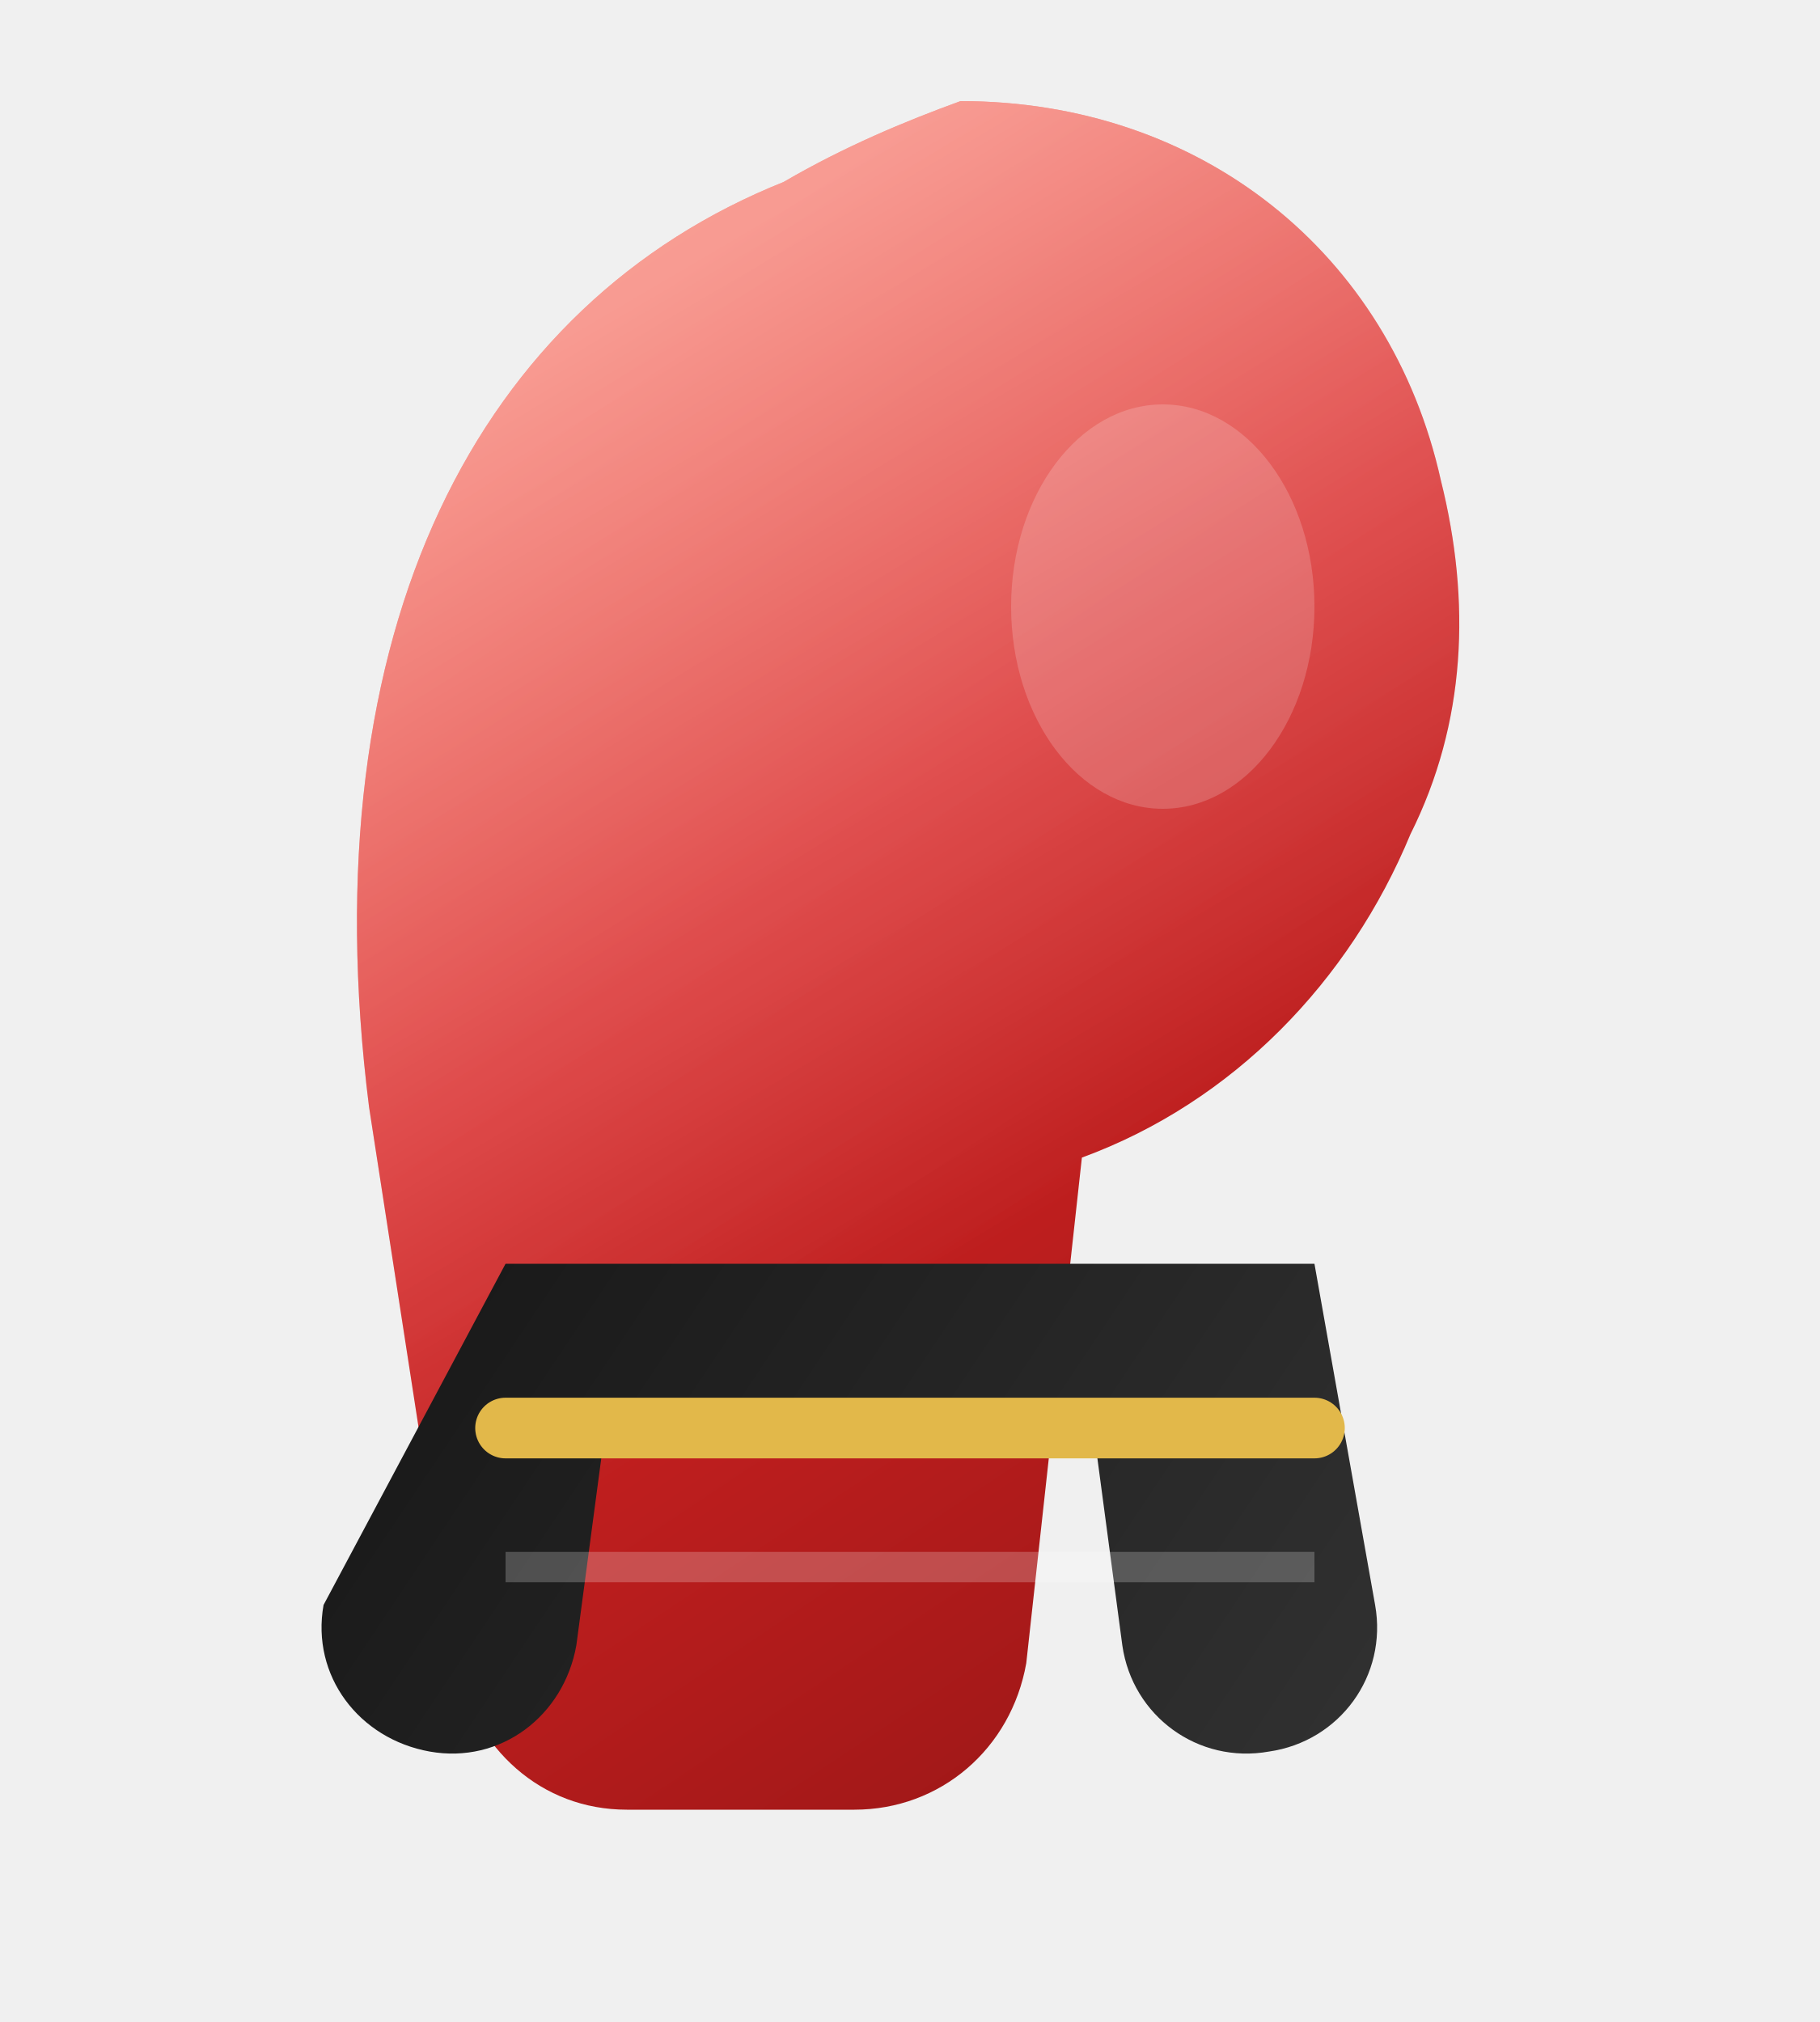
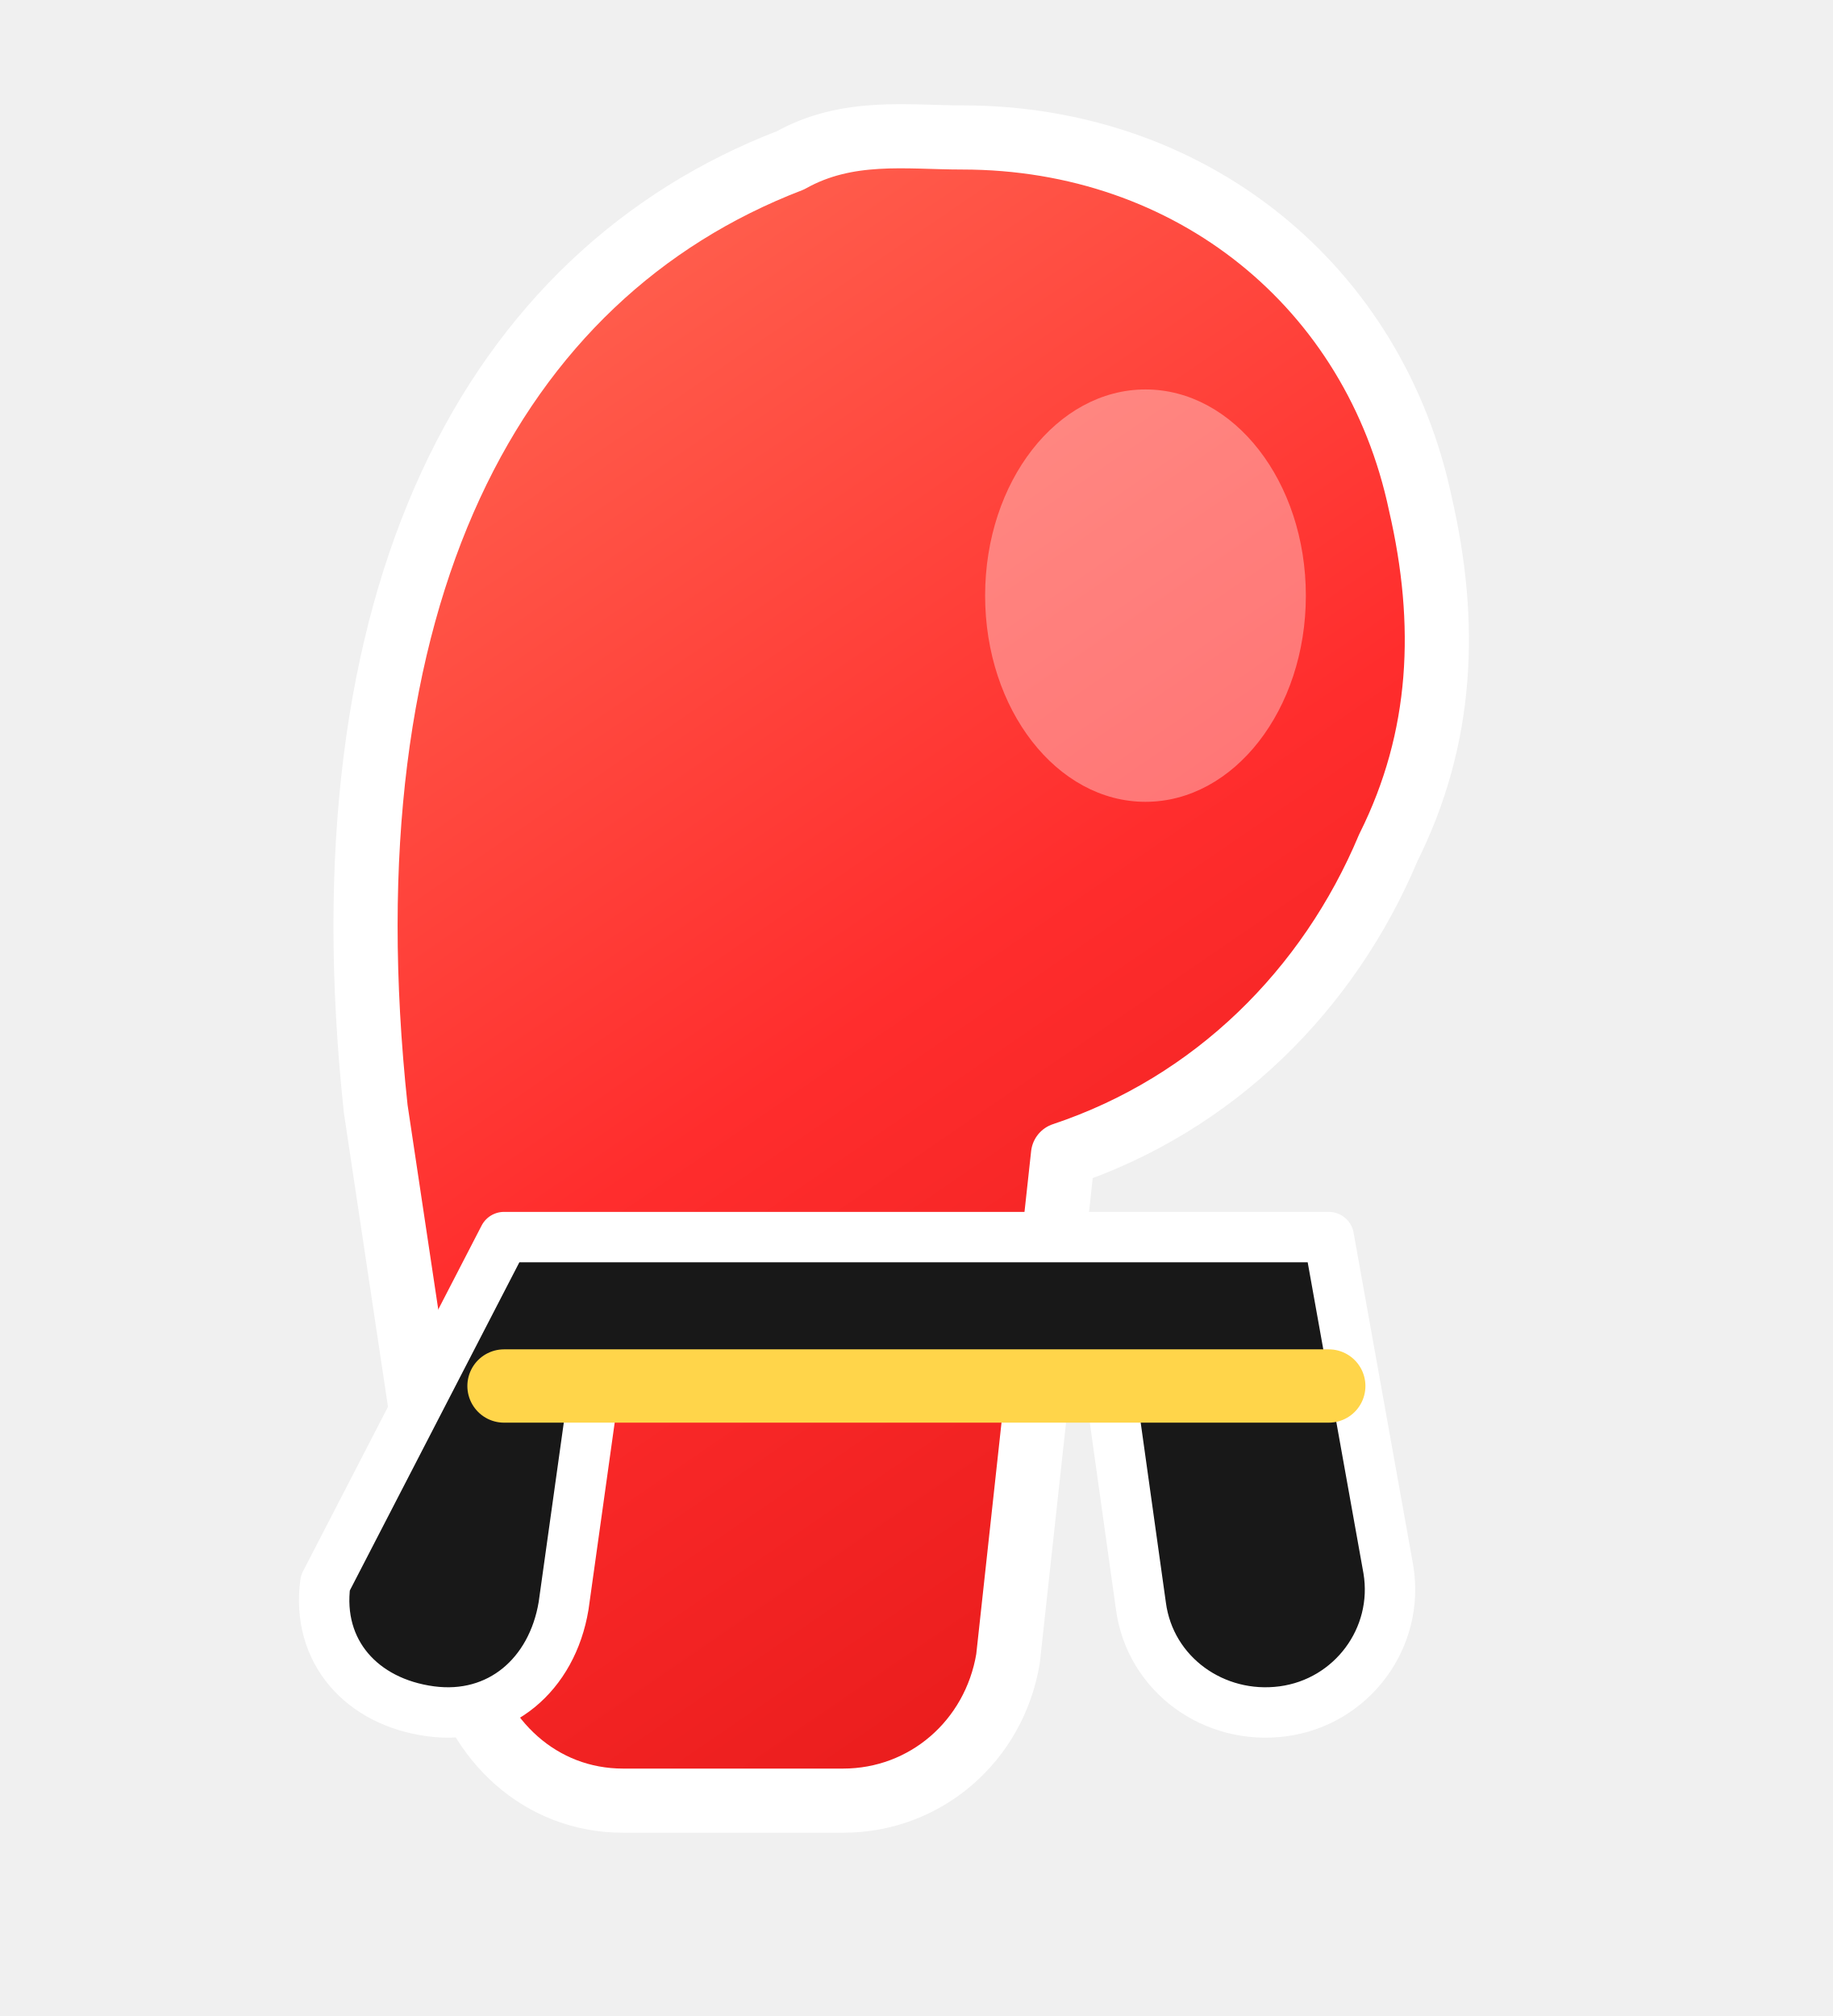
- <svg xmlns="http://www.w3.org/2000/svg" viewBox="0 0 72 80" fill="none" aria-hidden="true">
+ <svg xmlns="http://www.w3.org/2000/svg" viewBox="0 0 80 88" fill="none" aria-hidden="true">
  <defs>
-     <linearGradient id="gloveRed" x1="14" y1="6" x2="58" y2="72" gradientUnits="userSpaceOnUse">
-       <stop stop-color="#ff5a42" />
-       <stop offset=".42" stop-color="#d82424" />
-       <stop offset="1" stop-color="#8f1414" />
-     </linearGradient>
-     <linearGradient id="gloveShine" x1="28" y1="10" x2="48" y2="44" gradientUnits="userSpaceOnUse">
-       <stop stop-color="#fff" stop-opacity=".45" />
-       <stop offset="1" stop-color="#fff" stop-opacity="0" />
-     </linearGradient>
-     <linearGradient id="gloveCuff" x1="18" y1="52" x2="54" y2="76" gradientUnits="userSpaceOnUse">
-       <stop stop-color="#1a1a1a" />
-       <stop offset="1" stop-color="#333" />
+     <linearGradient id="gloveRed" x1="16" y1="8" x2="64" y2="78" gradientUnits="userSpaceOnUse">
+       <stop stop-color="#ff6b55" />
+       <stop offset=".5" stop-color="#ff2d2d" />
+       <stop offset="1" stop-color="#e01515" />
    </linearGradient>
  </defs>
-   <path d="M38 4c9.5 0 17 6 19 15 1.2 4.8 1 9.6-1.2 14-2.4 5.8-7 10.6-13 12.8l-2.2 20c-.6 3.4-3.4 5.8-6.8 5.8h-9c-3.4 0-6-2.4-6.8-5.8l-3.4-22C12.2 24.8 19 12 31 7.2 33.4 5.8 35.8 4.8 38 4Z" fill="url(#gloveRed)" />
-   <path d="M38 4c9.5 0 17 6 19 15 1.2 4.8 1 9.6-1.2 14-2.4 5.8-7 10.6-13 12.8l-2.2 20c-.6 3.4-3.4 5.8-6.8 5.8h-9c-3.4 0-6-2.4-6.8-5.8l-3.4-22C12.2 24.8 19 12 31 7.2 33.4 5.8 35.8 4.8 38 4Z" fill="url(#gloveShine)" />
-   <path d="M20 50h32l2.4 13.5c.5 2.8-1.4 5.4-4.2 5.8-2.8.5-5.4-1.4-5.8-4.2l-1.2-9H24l-1.2 9c-.5 2.8-3 4.7-5.8 4.2-2.8-.5-4.7-3-4.2-5.8L20 50Z" fill="url(#gloveCuff)" />
-   <path d="M20 56.5h32" stroke="#e2b84a" stroke-width="2.4" stroke-linecap="round" />
-   <path d="M20 62h32" stroke="#fff" stroke-opacity=".22" stroke-width="1.2" />
-   <ellipse cx="46" cy="24" rx="6" ry="8" fill="#fff" fill-opacity=".18" />
+   <path d="M42 6c10 0 18 6.5 20 16 1.2 5.2 1 10.2-1.4 15-2.6 6.2-7.6 11.2-14.2 13.4l-2.4 22c-.6 3.6-3.6 6.2-7.2 6.2h-9.6c-3.6 0-6.4-2.6-7.2-6.2l-3.6-24C14 26 21.5 12 34.5 7 37 5.6 39.6 6 42 6Z" fill="url(#gloveRed)" stroke="#fff" stroke-width="2.8" stroke-linejoin="round" />
+   <path d="M22 54h36l2.6 14.5c.5 3-1.6 5.8-4.6 6.2-3 .4-5.8-1.6-6.2-4.6l-1.4-10H26l-1.4 10c-.5 3-2.8 5-5.8 4.6-3-.4-5-2.6-4.6-5.6L22 54Z" fill="#181818" stroke="#fff" stroke-width="2.2" stroke-linejoin="round" />
+   <path d="M22 60.5h36" stroke="#ffd54a" stroke-width="3.2" stroke-linecap="round" />
+   <ellipse cx="50" cy="26" rx="7" ry="9" fill="#fff" fill-opacity=".35" />
</svg>
